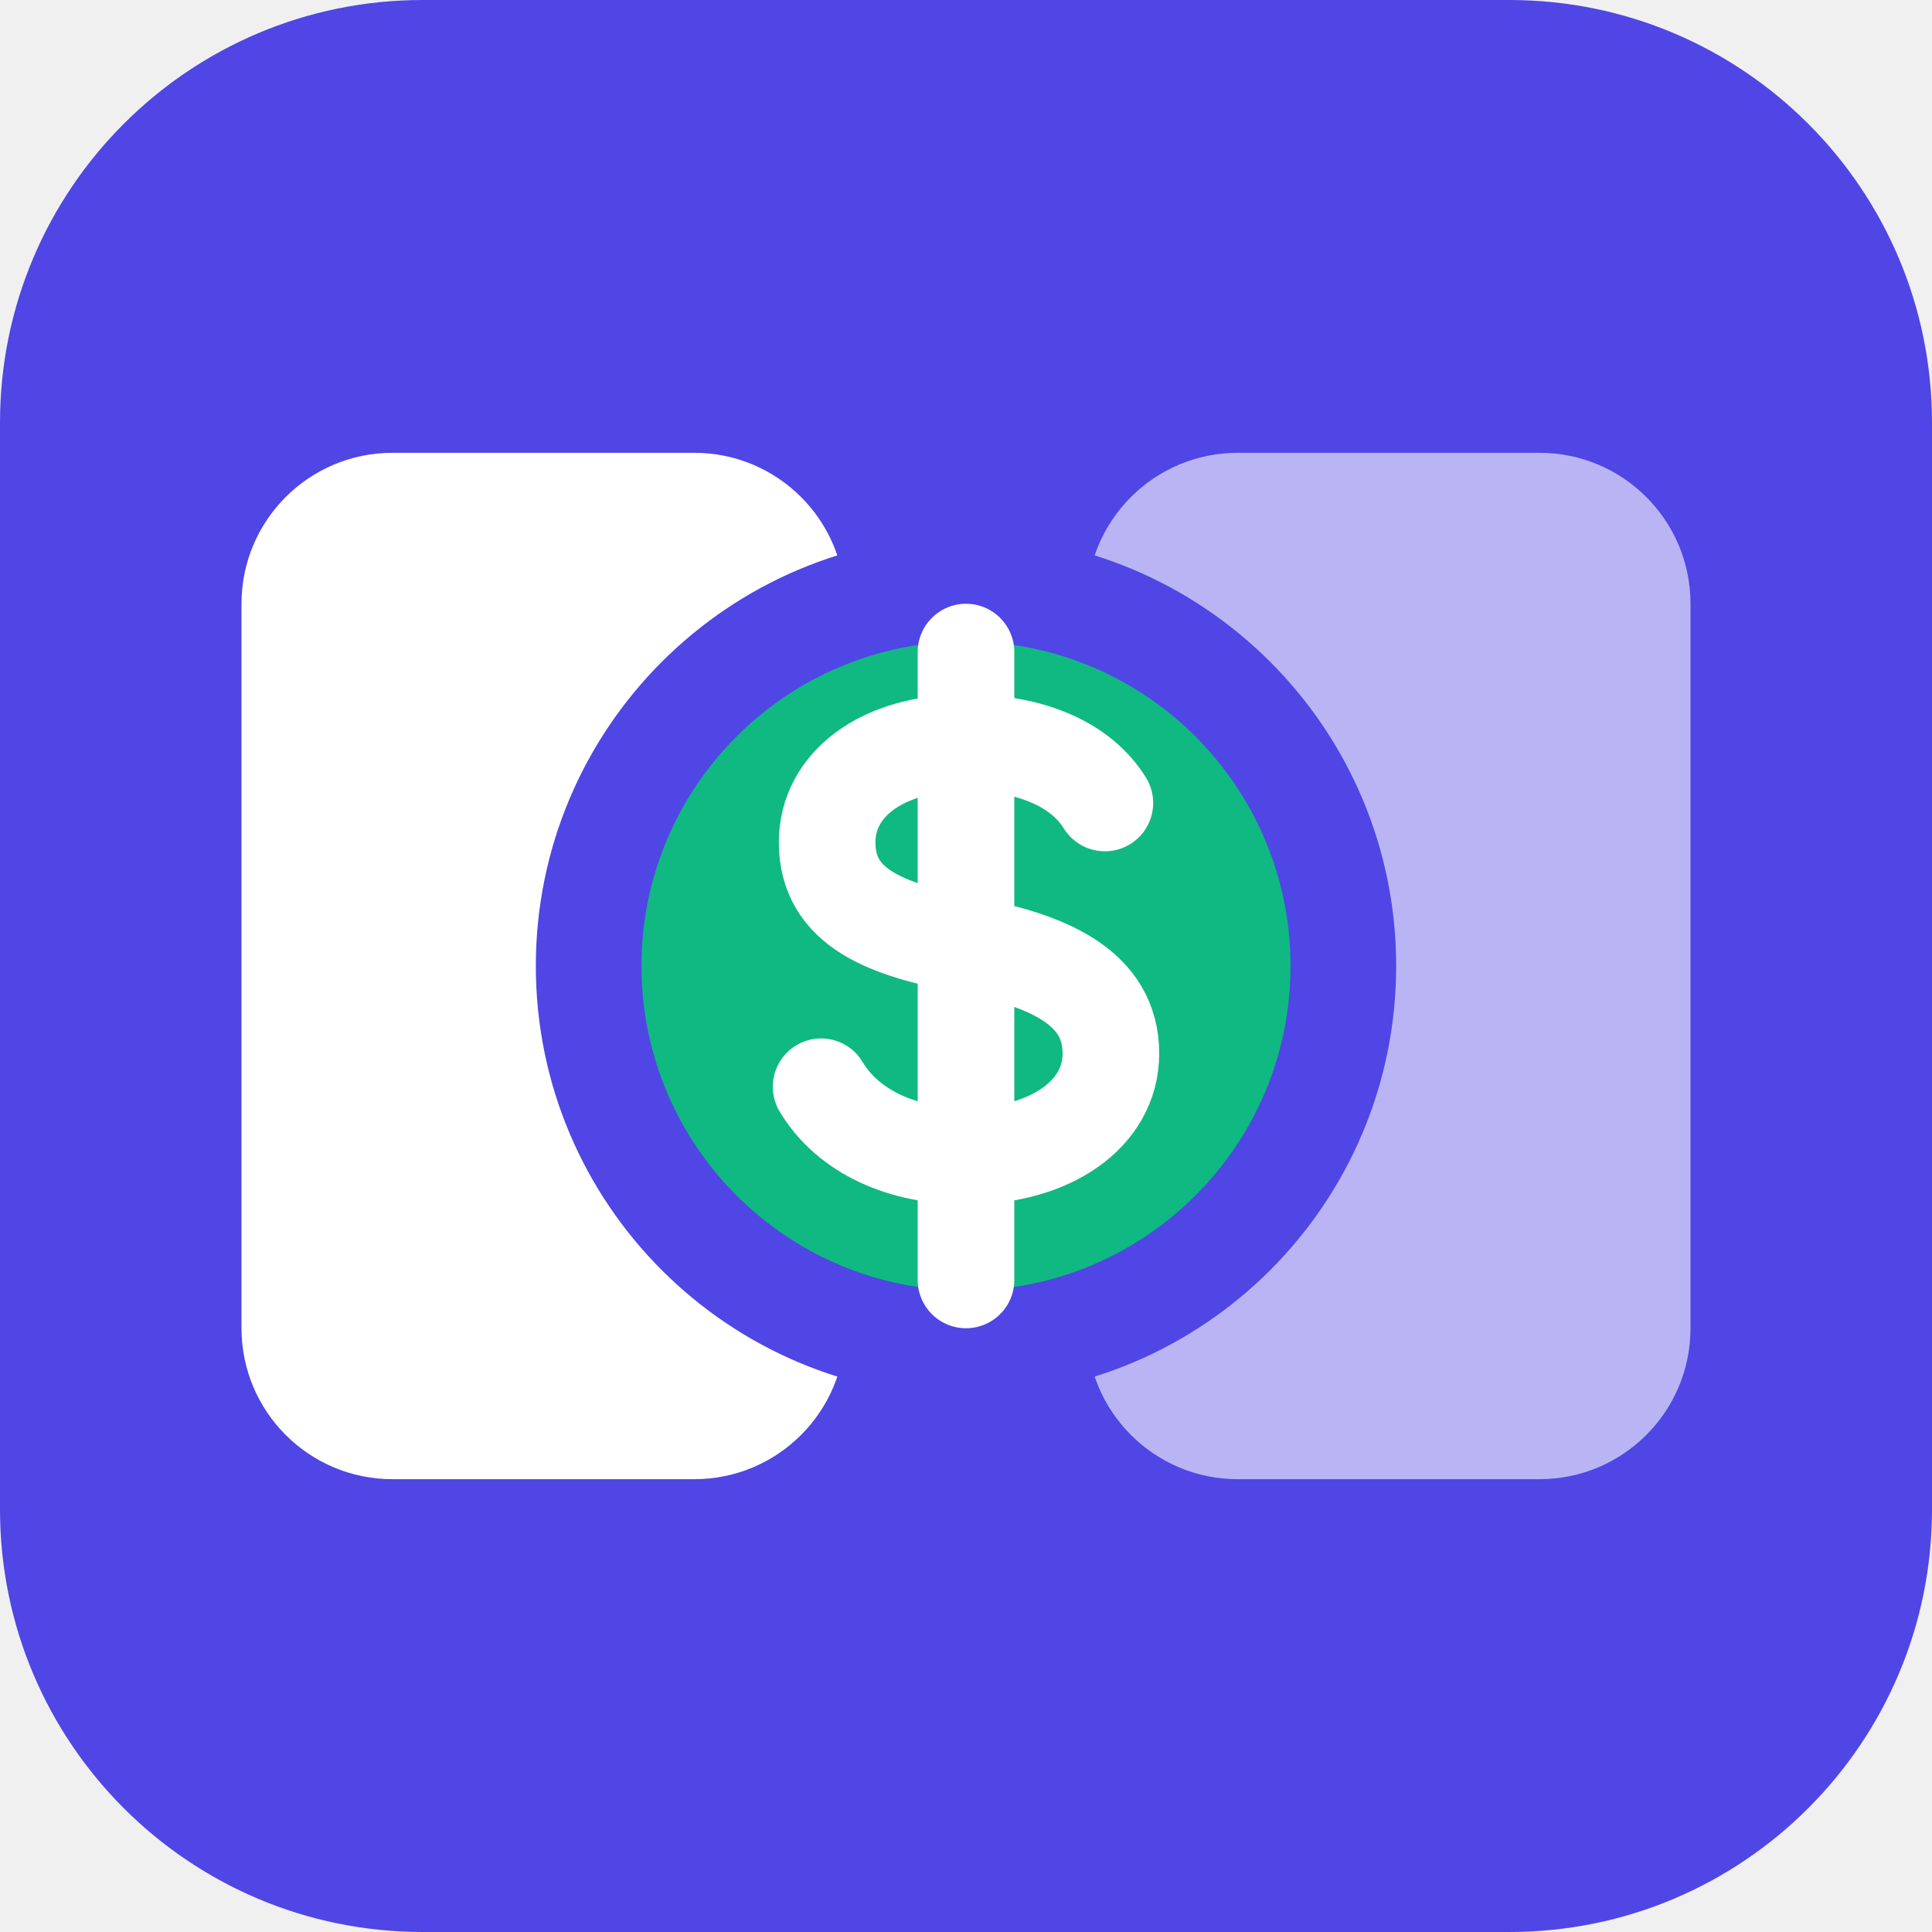
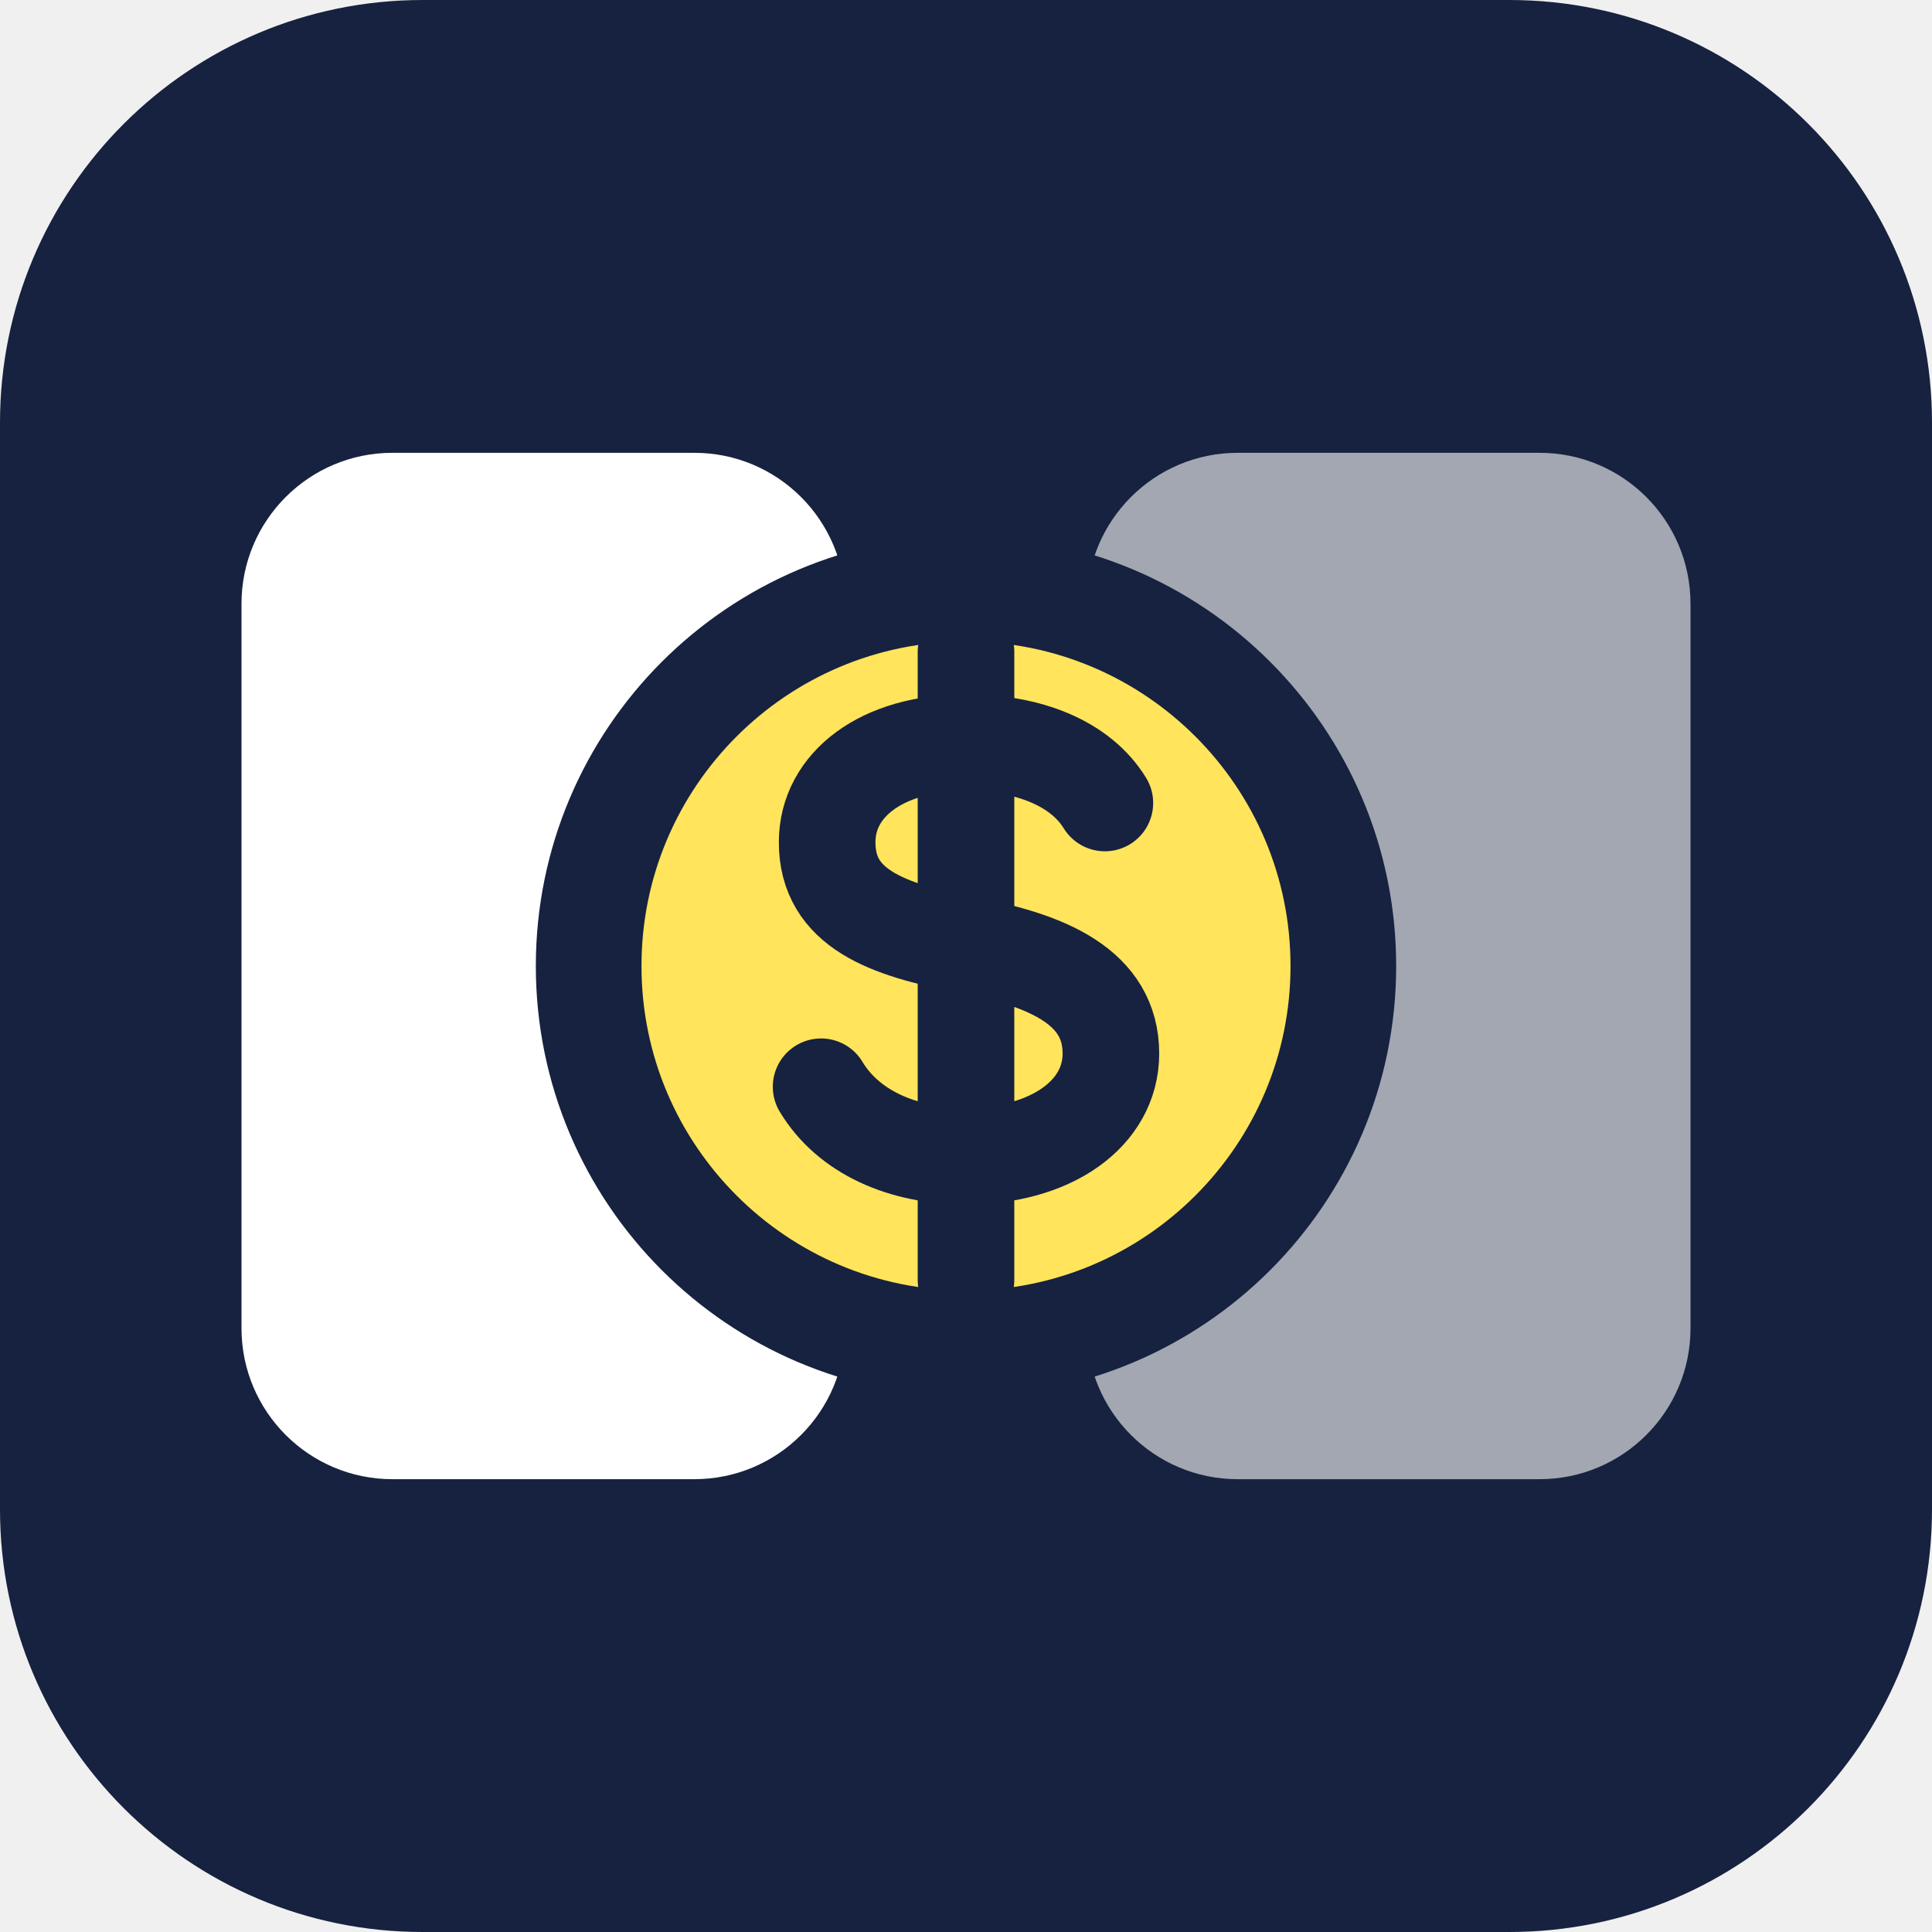
<svg xmlns="http://www.w3.org/2000/svg" viewBox="0 0 64 64">
-   <rect width="64" height="64" rx="14" fill="#4f46e5" />
+   <rect width="64" height="64" rx="14" fill="#16223f" />
  <rect x="8" y="15" width="20" height="34" rx="5" fill="#fff" />
  <rect x="36" y="15" width="20" height="34" rx="5" fill="#fff" fill-opacity=".6" />
-   <circle cx="32" cy="32" r="12.5" fill="#10b981" stroke="#4f46e5" stroke-width="3.5" />
-   <path d="M36.6 26.6C35.8 25.3 34.1 24.6 32 24.6c-2.8 0-4.6 1.4-4.6 3.3 0 2.2 2 2.9 4.6 3.4 2.7.5 4.8 1.4 4.8 3.6 0 2-2 3.4-4.8 3.4-2.1 0-3.9-.8-4.8-2.3 M32 21.6v20.8" fill="none" stroke="#fff" stroke-width="3.2" stroke-linecap="round" stroke-linejoin="round" />
+   <circle cx="32" cy="32" r="12.5" fill="#ffe45c" stroke="#16223f" stroke-width="3.5" />
+   <path d="M36.6 26.6C35.8 25.3 34.1 24.6 32 24.6c-2.8 0-4.6 1.4-4.6 3.3 0 2.2 2 2.9 4.6 3.4 2.7.5 4.8 1.4 4.8 3.6 0 2-2 3.4-4.8 3.4-2.1 0-3.9-.8-4.8-2.3 M32 21.6v20.8" fill="none" stroke="#16223f" stroke-width="3.2" stroke-linecap="round" stroke-linejoin="round" />
</svg>
